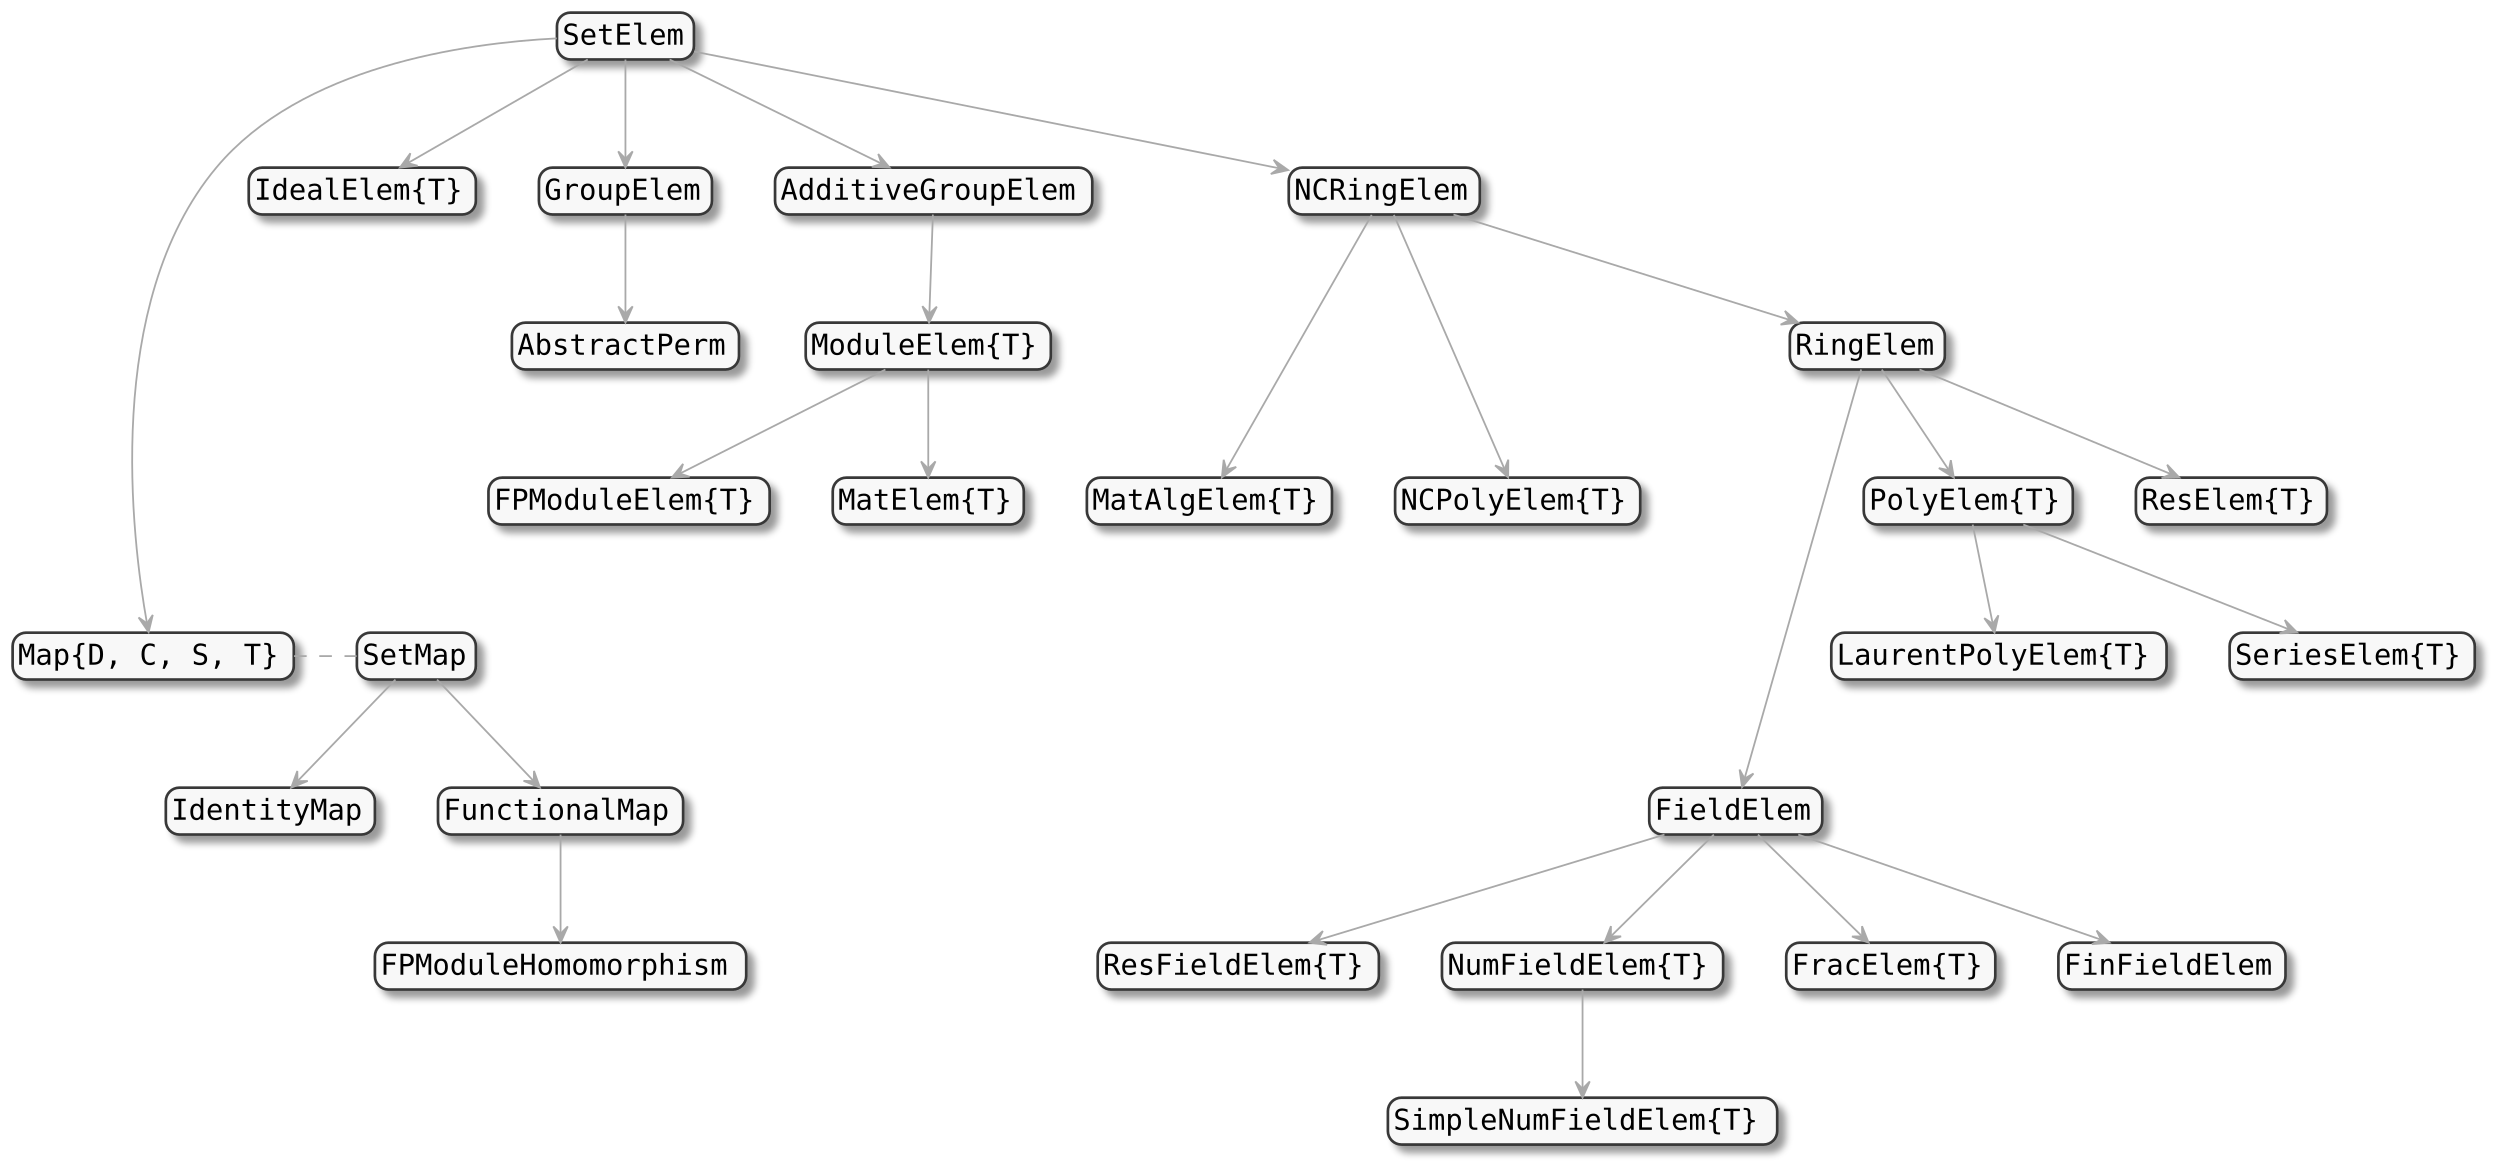
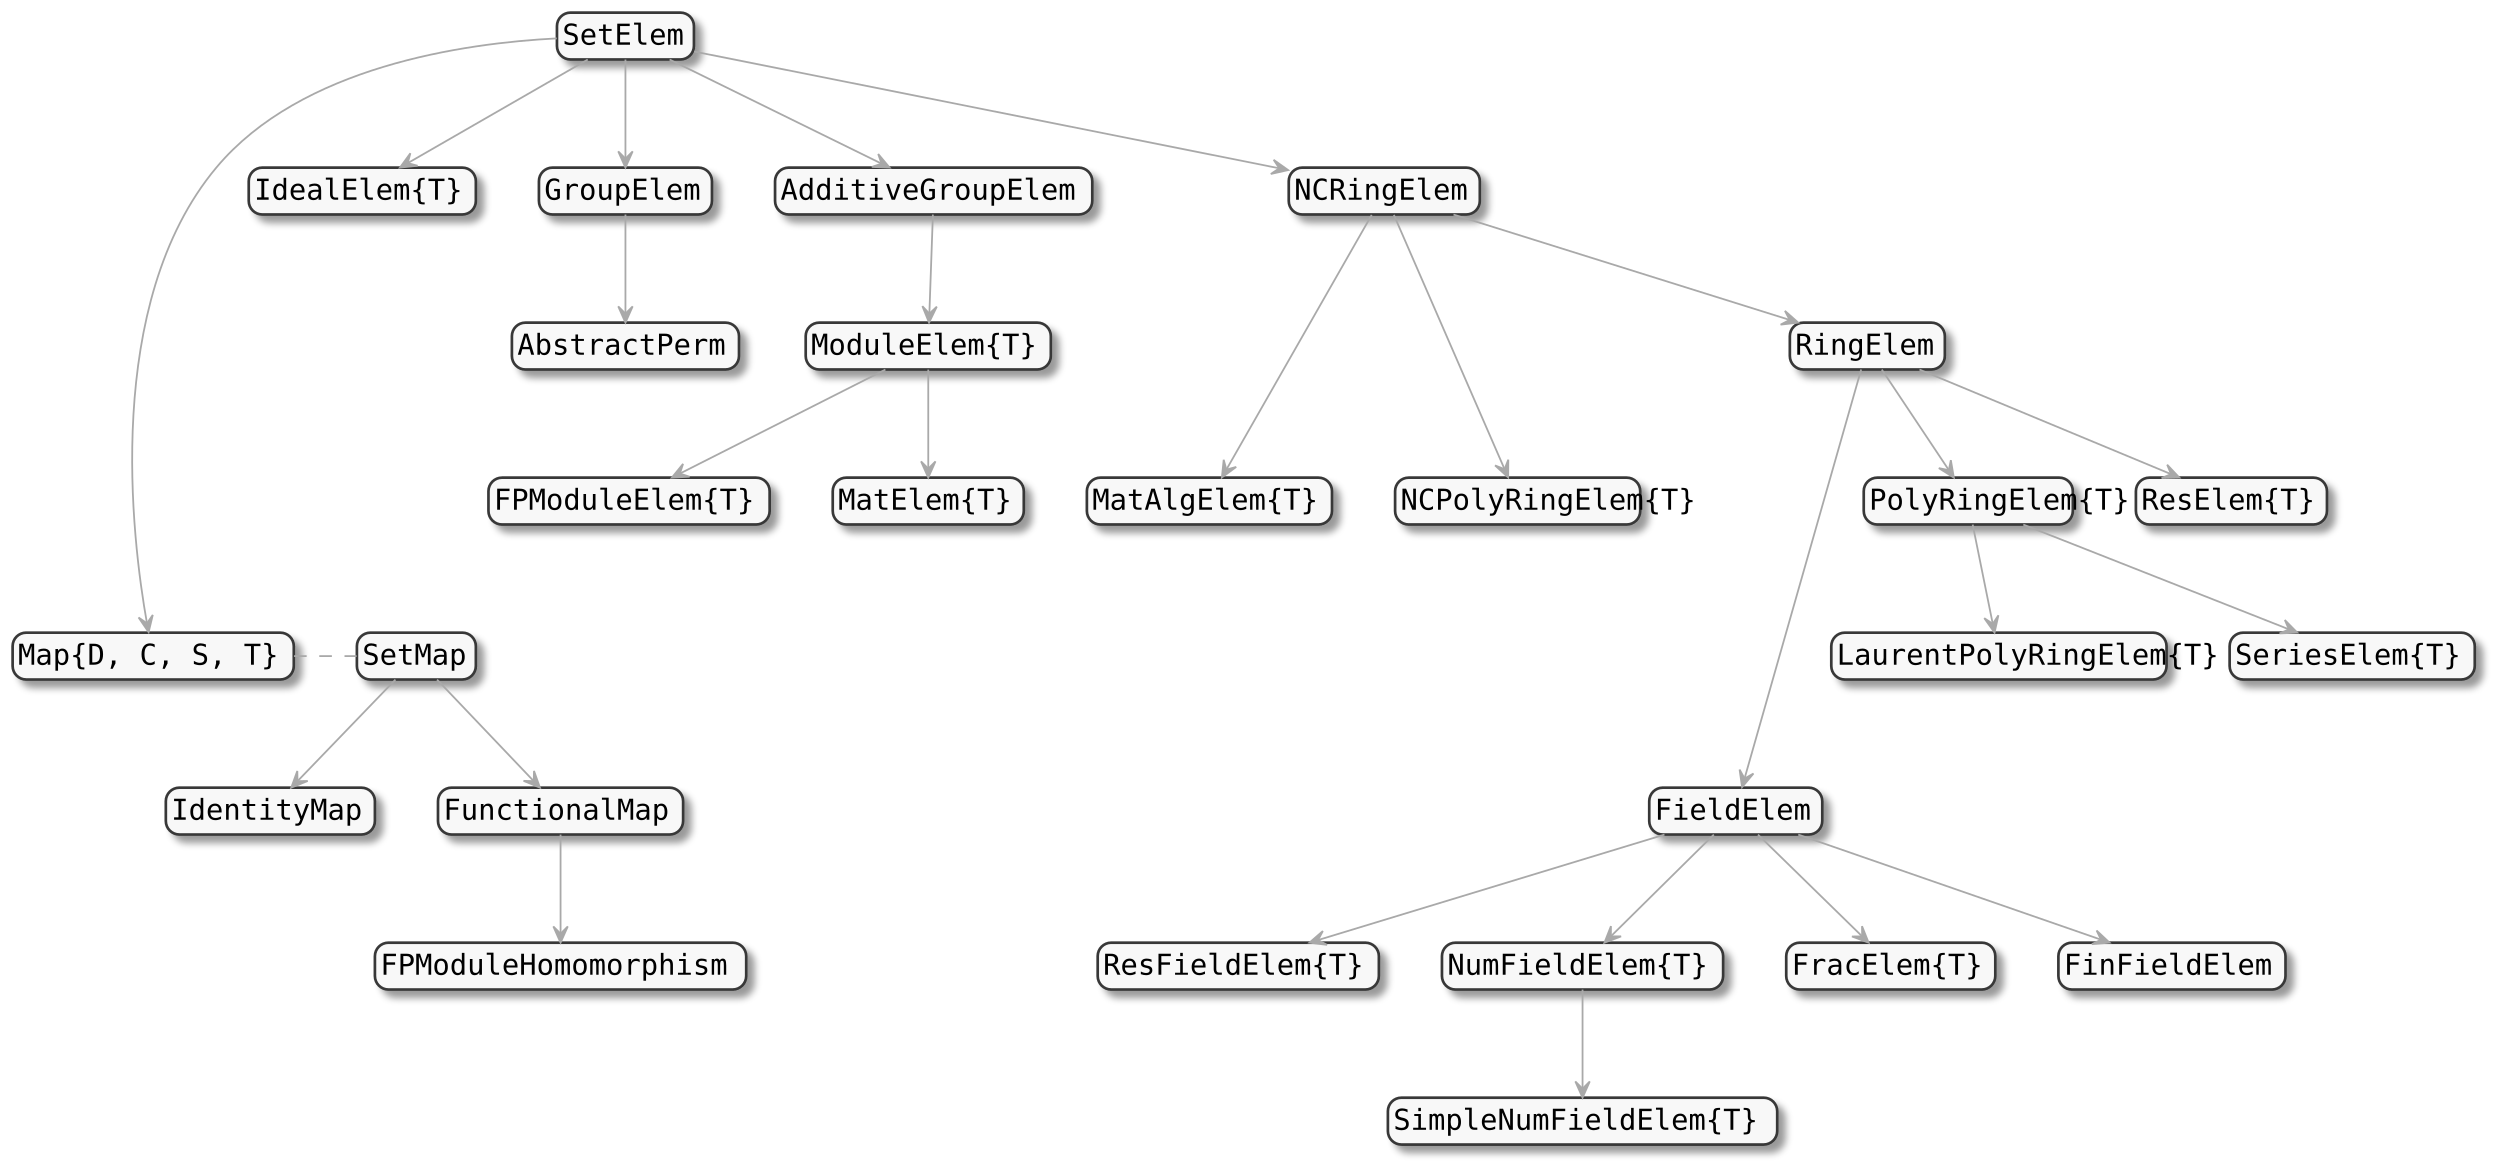
<svg xmlns="http://www.w3.org/2000/svg" contentScriptType="application/ecmascript" contentStyleType="text/css" height="649px" preserveAspectRatio="none" style="width:1387px;height:649px;background:#FFFFFF;" version="1.1" viewBox="0 0 1387 649" width="1387px" zoomAndPan="magnify">
  <defs>
    <filter height="300%" id="fh3s9elwmawy0" width="300%" x="-1" y="-1">
      <feGaussianBlur result="blurOut" stdDeviation="2.0" />
      <feColorMatrix in="blurOut" result="blurOut2" type="matrix" values="0 0 0 0 0 0 0 0 0 0 0 0 0 0 0 0 0 0 .4 0" />
      <feOffset dx="4.0" dy="4.0" in="blurOut2" result="blurOut3" />
      <feBlend in="SourceGraphic" in2="blurOut3" mode="normal" />
    </filter>
  </defs>
  <g>
    <rect fill="#F8F8F8" filter="url(#fh3s9elwmawy0)" height="26" id="SetElem" rx="7.5" ry="7.5" style="stroke:#383838;stroke-width:1.5;" width="76" x="309" y="7" />
    <text fill="#000000" font-family="monospace" font-size="16" lengthAdjust="spacing" textLength="70" x="312" y="24.8">SetElem</text>
    <rect fill="#F8F8F8" filter="url(#fh3s9elwmawy0)" height="26" id="IdealElem{T}" rx="7.5" ry="7.5" style="stroke:#383838;stroke-width:1.5;" width="126" x="138" y="93" />
    <text fill="#000000" font-family="monospace" font-size="16" lengthAdjust="spacing" textLength="120" x="141" y="110.8">IdealElem{T}</text>
    <rect fill="#F8F8F8" filter="url(#fh3s9elwmawy0)" height="26" id="Map{D, C, S, T}" rx="7.5" ry="7.5" style="stroke:#383838;stroke-width:1.5;" width="156" x="7" y="351" />
    <text fill="#000000" font-family="monospace" font-size="16" lengthAdjust="spacing" textLength="150" x="10" y="368.8">Map{D, C, S, T}</text>
    <rect fill="#F8F8F8" filter="url(#fh3s9elwmawy0)" height="26" id="SetMap" rx="7.5" ry="7.5" style="stroke:#383838;stroke-width:1.5;" width="66" x="198" y="351" />
    <text fill="#000000" font-family="monospace" font-size="16" lengthAdjust="spacing" textLength="60" x="201" y="368.8">SetMap</text>
    <rect fill="#F8F8F8" filter="url(#fh3s9elwmawy0)" height="26" id="IdentityMap" rx="7.5" ry="7.5" style="stroke:#383838;stroke-width:1.5;" width="116" x="92" y="437" />
    <text fill="#000000" font-family="monospace" font-size="16" lengthAdjust="spacing" textLength="110" x="95" y="454.8">IdentityMap</text>
    <rect fill="#F8F8F8" filter="url(#fh3s9elwmawy0)" height="26" id="FunctionalMap" rx="7.5" ry="7.5" style="stroke:#383838;stroke-width:1.5;" width="136" x="243" y="437" />
    <text fill="#000000" font-family="monospace" font-size="16" lengthAdjust="spacing" textLength="130" x="246" y="454.8">FunctionalMap</text>
    <rect fill="#F8F8F8" filter="url(#fh3s9elwmawy0)" height="26" id="FPModuleHomomorphism" rx="7.5" ry="7.5" style="stroke:#383838;stroke-width:1.5;" width="206" x="208" y="523" />
    <text fill="#000000" font-family="monospace" font-size="16" lengthAdjust="spacing" textLength="200" x="211" y="540.8">FPModuleHomomorphism</text>
    <rect fill="#F8F8F8" filter="url(#fh3s9elwmawy0)" height="26" id="GroupElem" rx="7.5" ry="7.5" style="stroke:#383838;stroke-width:1.5;" width="96" x="299" y="93" />
    <text fill="#000000" font-family="monospace" font-size="16" lengthAdjust="spacing" textLength="90" x="302" y="110.8">GroupElem</text>
    <rect fill="#F8F8F8" filter="url(#fh3s9elwmawy0)" height="26" id="AbstractPerm" rx="7.5" ry="7.5" style="stroke:#383838;stroke-width:1.5;" width="126" x="284" y="179" />
    <text fill="#000000" font-family="monospace" font-size="16" lengthAdjust="spacing" textLength="120" x="287" y="196.8">AbstractPerm</text>
    <rect fill="#F8F8F8" filter="url(#fh3s9elwmawy0)" height="26" id="AdditiveGroupElem" rx="7.5" ry="7.5" style="stroke:#383838;stroke-width:1.5;" width="176" x="430" y="93" />
    <text fill="#000000" font-family="monospace" font-size="16" lengthAdjust="spacing" textLength="170" x="433" y="110.8">AdditiveGroupElem</text>
    <rect fill="#F8F8F8" filter="url(#fh3s9elwmawy0)" height="26" id="ModuleElem{T}" rx="7.5" ry="7.5" style="stroke:#383838;stroke-width:1.5;" width="136" x="447" y="179" />
    <text fill="#000000" font-family="monospace" font-size="16" lengthAdjust="spacing" textLength="130" x="450" y="196.8">ModuleElem{T}</text>
    <rect fill="#F8F8F8" filter="url(#fh3s9elwmawy0)" height="26" id="FPModuleElem{T}" rx="7.5" ry="7.5" style="stroke:#383838;stroke-width:1.5;" width="156" x="271" y="265" />
    <text fill="#000000" font-family="monospace" font-size="16" lengthAdjust="spacing" textLength="150" x="274" y="282.8">FPModuleElem{T}</text>
    <rect fill="#F8F8F8" filter="url(#fh3s9elwmawy0)" height="26" id="MatElem{T}" rx="7.5" ry="7.5" style="stroke:#383838;stroke-width:1.5;" width="106" x="462" y="265" />
    <text fill="#000000" font-family="monospace" font-size="16" lengthAdjust="spacing" textLength="100" x="465" y="282.8">MatElem{T}</text>
    <rect fill="#F8F8F8" filter="url(#fh3s9elwmawy0)" height="26" id="NCRingElem" rx="7.5" ry="7.5" style="stroke:#383838;stroke-width:1.5;" width="106" x="715" y="93" />
    <text fill="#000000" font-family="monospace" font-size="16" lengthAdjust="spacing" textLength="100" x="718" y="110.8">NCRingElem</text>
    <rect fill="#F8F8F8" filter="url(#fh3s9elwmawy0)" height="26" id="MatAlgElem{T}" rx="7.5" ry="7.5" style="stroke:#383838;stroke-width:1.5;" width="136" x="603" y="265" />
    <text fill="#000000" font-family="monospace" font-size="16" lengthAdjust="spacing" textLength="130" x="606" y="282.8">MatAlgElem{T}</text>
-     <rect fill="#F8F8F8" filter="url(#fh3s9elwmawy0)" height="26" id="NCPolyElem{T}" rx="7.5" ry="7.5" style="stroke:#383838;stroke-width:1.5;" width="136" x="774" y="265" />
-     <text fill="#000000" font-family="monospace" font-size="16" lengthAdjust="spacing" textLength="130" x="777" y="282.8">NCPolyElem{T}</text>
+     <rect fill="#F8F8F8" filter="url(#fh3s9elwmawy0)" height="26" id="NCPolyRingElem{T}" rx="7.5" ry="7.5" style="stroke:#383838;stroke-width:1.5;" width="136" x="774" y="265" />
+     <text fill="#000000" font-family="monospace" font-size="16" lengthAdjust="spacing" textLength="130" x="777" y="282.8">NCPolyRingElem{T}</text>
    <rect fill="#F8F8F8" filter="url(#fh3s9elwmawy0)" height="26" id="RingElem" rx="7.5" ry="7.5" style="stroke:#383838;stroke-width:1.5;" width="86" x="993" y="179" />
    <text fill="#000000" font-family="monospace" font-size="16" lengthAdjust="spacing" textLength="80" x="996" y="196.8">RingElem</text>
-     <rect fill="#F8F8F8" filter="url(#fh3s9elwmawy0)" height="26" id="PolyElem{T}" rx="7.5" ry="7.5" style="stroke:#383838;stroke-width:1.5;" width="116" x="1034" y="265" />
-     <text fill="#000000" font-family="monospace" font-size="16" lengthAdjust="spacing" textLength="110" x="1037" y="282.8">PolyElem{T}</text>
+     <rect fill="#F8F8F8" filter="url(#fh3s9elwmawy0)" height="26" id="PolyRingElem{T}" rx="7.5" ry="7.5" style="stroke:#383838;stroke-width:1.5;" width="116" x="1034" y="265" />
+     <text fill="#000000" font-family="monospace" font-size="16" lengthAdjust="spacing" textLength="110" x="1037" y="282.8">PolyRingElem{T}</text>
    <rect fill="#F8F8F8" filter="url(#fh3s9elwmawy0)" height="26" id="SeriesElem{T}" rx="7.5" ry="7.5" style="stroke:#383838;stroke-width:1.5;" width="136" x="1237" y="351" />
    <text fill="#000000" font-family="monospace" font-size="16" lengthAdjust="spacing" textLength="130" x="1240" y="368.8">SeriesElem{T}</text>
-     <rect fill="#F8F8F8" filter="url(#fh3s9elwmawy0)" height="26" id="LaurentPolyElem{T}" rx="7.5" ry="7.5" style="stroke:#383838;stroke-width:1.5;" width="186" x="1016" y="351" />
-     <text fill="#000000" font-family="monospace" font-size="16" lengthAdjust="spacing" textLength="180" x="1019" y="368.8">LaurentPolyElem{T}</text>
+     <rect fill="#F8F8F8" filter="url(#fh3s9elwmawy0)" height="26" id="LaurentPolyRingElem{T}" rx="7.5" ry="7.5" style="stroke:#383838;stroke-width:1.5;" width="186" x="1016" y="351" />
+     <text fill="#000000" font-family="monospace" font-size="16" lengthAdjust="spacing" textLength="180" x="1019" y="368.8">LaurentPolyRingElem{T}</text>
    <rect fill="#F8F8F8" filter="url(#fh3s9elwmawy0)" height="26" id="ResElem{T}" rx="7.5" ry="7.5" style="stroke:#383838;stroke-width:1.5;" width="106" x="1185" y="265" />
    <text fill="#000000" font-family="monospace" font-size="16" lengthAdjust="spacing" textLength="100" x="1188" y="282.8">ResElem{T}</text>
    <rect fill="#F8F8F8" filter="url(#fh3s9elwmawy0)" height="26" id="FieldElem" rx="7.5" ry="7.5" style="stroke:#383838;stroke-width:1.5;" width="96" x="915" y="437" />
    <text fill="#000000" font-family="monospace" font-size="16" lengthAdjust="spacing" textLength="90" x="918" y="454.8">FieldElem</text>
    <rect fill="#F8F8F8" filter="url(#fh3s9elwmawy0)" height="26" id="FinFieldElem" rx="7.5" ry="7.5" style="stroke:#383838;stroke-width:1.5;" width="126" x="1142" y="523" />
    <text fill="#000000" font-family="monospace" font-size="16" lengthAdjust="spacing" textLength="120" x="1145" y="540.8">FinFieldElem</text>
    <rect fill="#F8F8F8" filter="url(#fh3s9elwmawy0)" height="26" id="ResFieldElem{T}" rx="7.5" ry="7.5" style="stroke:#383838;stroke-width:1.5;" width="156" x="609" y="523" />
    <text fill="#000000" font-family="monospace" font-size="16" lengthAdjust="spacing" textLength="150" x="612" y="540.8">ResFieldElem{T}</text>
    <rect fill="#F8F8F8" filter="url(#fh3s9elwmawy0)" height="26" id="NumFieldElem{T}" rx="7.5" ry="7.5" style="stroke:#383838;stroke-width:1.5;" width="156" x="800" y="523" />
    <text fill="#000000" font-family="monospace" font-size="16" lengthAdjust="spacing" textLength="150" x="803" y="540.8">NumFieldElem{T}</text>
    <rect fill="#F8F8F8" filter="url(#fh3s9elwmawy0)" height="26" id="SimpleNumFieldElem{T}" rx="7.5" ry="7.5" style="stroke:#383838;stroke-width:1.5;" width="216" x="770" y="609" />
    <text fill="#000000" font-family="monospace" font-size="16" lengthAdjust="spacing" textLength="210" x="773" y="626.8">SimpleNumFieldElem{T}</text>
    <rect fill="#F8F8F8" filter="url(#fh3s9elwmawy0)" height="26" id="FracElem{T}" rx="7.5" ry="7.5" style="stroke:#383838;stroke-width:1.5;" width="116" x="991" y="523" />
    <text fill="#000000" font-family="monospace" font-size="16" lengthAdjust="spacing" textLength="110" x="994" y="540.8">FracElem{T}</text>
    <path codeLine="9" d="M326.08,33.04 C299.74,48.19 254.51,74.21 226.26,90.47 " fill="none" id="SetElem-to-IdealElem{T}" style="stroke:#A9A9A9;stroke-width:1.0;" />
    <polygon fill="#A9A9A9" points="221.88,92.99,231.674,91.953,226.21,90.489,227.673,85.025,221.88,92.99" style="stroke:#A9A9A9;stroke-width:1.0;" />
    <path codeLine="13" d="M308.9,21.3 C257.48,23.93 166.94,36.85 120,93 C57.09,168.25 73.17,298.9 81.52,345.7 " fill="none" id="SetElem-to-Map{D, C, S, T}" style="stroke:#A9A9A9;stroke-width:1.0;" />
    <polygon fill="#A9A9A9" points="82.45,350.73,84.763,341.157,81.549,345.812,76.894,342.598,82.45,350.73" style="stroke:#A9A9A9;stroke-width:1.0;" />
    <path codeLine="14" d="M163.13,364 C174.71,364 186.29,364 197.86,364 " fill="none" id="Map{D, C, S, T}-SetMap" style="stroke:#A9A9A9;stroke-width:1.0;stroke-dasharray:7.0,7.0;" />
    <path codeLine="15" d="M219.39,377.04 C205.2,391.76 181.12,416.72 165.39,433.04 " fill="none" id="SetMap-to-IdentityMap" style="stroke:#A9A9A9;stroke-width:1.0;" />
    <polygon fill="#A9A9A9" points="161.58,436.99,170.707,433.288,165.051,433.391,164.948,427.735,161.58,436.99" style="stroke:#A9A9A9;stroke-width:1.0;" />
    <path codeLine="16" d="M242.46,377.04 C256.48,391.76 280.26,416.72 295.8,433.04 " fill="none" id="SetMap-to-FunctionalMap" style="stroke:#A9A9A9;stroke-width:1.0;" />
    <polygon fill="#A9A9A9" points="299.56,436.99,296.267,427.708,296.118,433.363,290.464,433.214,299.56,436.99" style="stroke:#A9A9A9;stroke-width:1.0;" />
    <path codeLine="17" d="M311,463.04 C311,477.38 311,501.46 311,517.78 " fill="none" id="FunctionalMap-to-FPModuleHomomorphism" style="stroke:#A9A9A9;stroke-width:1.0;" />
    <polygon fill="#A9A9A9" points="311,522.99,315,513.99,311,517.99,307,513.99,311,522.99" style="stroke:#A9A9A9;stroke-width:1.0;" />
    <path codeLine="20" d="M347,33.04 C347,47.38 347,71.46 347,87.78 " fill="none" id="SetElem-to-GroupElem" style="stroke:#A9A9A9;stroke-width:1.0;" />
    <polygon fill="#A9A9A9" points="347,92.99,351,83.99,347,87.99,343,83.99,347,92.99" style="stroke:#A9A9A9;stroke-width:1.0;" />
    <path codeLine="21" d="M347,119.04 C347,133.38 347,157.46 347,173.78 " fill="none" id="GroupElem-to-AbstractPerm" style="stroke:#A9A9A9;stroke-width:1.0;" />
    <polygon fill="#A9A9A9" points="347,178.99,351,169.99,347,173.99,343,169.99,347,178.99" style="stroke:#A9A9A9;stroke-width:1.0;" />
    <path codeLine="24" d="M371.5,33.04 C402.48,48.26 455.77,74.43 488.82,90.67 " fill="none" id="SetElem-to-AdditiveGroupElem" style="stroke:#A9A9A9;stroke-width:1.0;" />
    <polygon fill="#A9A9A9" points="493.55,92.99,487.231,85.436,489.061,90.788,483.708,92.618,493.55,92.99" style="stroke:#A9A9A9;stroke-width:1.0;" />
    <path codeLine="25" d="M517.57,119.04 C517.06,133.38 516.2,157.46 515.62,173.78 " fill="none" id="AdditiveGroupElem-to-ModuleElem{T}" style="stroke:#A9A9A9;stroke-width:1.0;" />
    <polygon fill="#A9A9A9" points="515.43,178.99,519.736,170.132,515.601,173.993,511.741,169.858,515.43,178.99" style="stroke:#A9A9A9;stroke-width:1.0;" />
    <path codeLine="26" d="M491.22,205.04 C461.14,220.26 409.41,246.43 377.33,262.67 " fill="none" id="ModuleElem{T}-to-FPModuleElem{T}" style="stroke:#A9A9A9;stroke-width:1.0;" />
    <polygon fill="#A9A9A9" points="372.74,264.99,382.576,264.493,377.201,262.731,378.962,257.355,372.74,264.99" style="stroke:#A9A9A9;stroke-width:1.0;" />
    <path codeLine="27" d="M515,205.04 C515,219.38 515,243.46 515,259.78 " fill="none" id="ModuleElem{T}-to-MatElem{T}" style="stroke:#A9A9A9;stroke-width:1.0;" />
    <polygon fill="#A9A9A9" points="515,264.99,519,255.99,515,259.99,511,255.99,515,264.99" style="stroke:#A9A9A9;stroke-width:1.0;" />
    <path codeLine="30" d="M385.1,28.6 C458.93,43.33 621.88,75.85 709.51,93.33 " fill="none" id="SetElem-to-NCRingElem" style="stroke:#A9A9A9;stroke-width:1.0;" />
    <polygon fill="#A9A9A9" points="714.66,94.36,706.622,88.668,709.758,93.377,705.049,96.512,714.66,94.36" style="stroke:#A9A9A9;stroke-width:1.0;" />
    <path codeLine="31" d="M761.02,119.23 C743.97,149.12 700.12,225.97 680.61,260.16 " fill="none" id="NCRingElem-to-MatAlgElem{T}" style="stroke:#A9A9A9;stroke-width:1.0;" />
    <polygon fill="#A9A9A9" points="677.91,264.88,685.852,259.056,680.394,260.541,678.909,255.082,677.91,264.88" style="stroke:#A9A9A9;stroke-width:1.0;" />
-     <path codeLine="32" d="M773.32,119.23 C786.34,149.12 819.79,225.97 834.67,260.16 " fill="none" id="NCRingElem-to-NCPolyElem{T}" style="stroke:#A9A9A9;stroke-width:1.0;" />
+     <path codeLine="32" d="M773.32,119.23 C786.34,149.12 819.79,225.97 834.67,260.16 " fill="none" id="NCRingElem-to-NCPolyRingElem{T}" style="stroke:#A9A9A9;stroke-width:1.0;" />
    <polygon fill="#A9A9A9" points="836.73,264.88,836.798,255.031,834.731,260.297,829.466,258.229,836.73,264.88" style="stroke:#A9A9A9;stroke-width:1.0;" />
    <path codeLine="33" d="M806.4,119.04 C855.75,134.5 941.21,161.29 992.79,177.46 " fill="none" id="NCRingElem-to-RingElem" style="stroke:#A9A9A9;stroke-width:1.0;" />
    <polygon fill="#A9A9A9" points="997.67,178.99,990.284,172.475,992.9,177.49,987.885,180.107,997.67,178.99" style="stroke:#A9A9A9;stroke-width:1.0;" />
-     <path codeLine="36" d="M1044.02,205.04 C1053.75,219.63 1070.2,244.3 1081.08,260.62 " fill="none" id="RingElem-to-PolyElem{T}" style="stroke:#A9A9A9;stroke-width:1.0;" />
+     <path codeLine="36" d="M1044.02,205.04 C1053.75,219.63 1070.2,244.3 1081.08,260.62 " fill="none" id="RingElem-to-PolyRingElem{T}" style="stroke:#A9A9A9;stroke-width:1.0;" />
    <polygon fill="#A9A9A9" points="1083.99,264.99,1082.326,255.283,1081.216,260.83,1075.669,259.72,1083.99,264.99" style="stroke:#A9A9A9;stroke-width:1.0;" />
-     <path codeLine="37" d="M1122.52,291.04 C1161.43,306.38 1228.57,332.86 1269.66,349.06 " fill="none" id="PolyElem{T}-to-SeriesElem{T}" style="stroke:#A9A9A9;stroke-width:1.0;" />
+     <path codeLine="37" d="M1122.52,291.04 C1161.43,306.38 1228.57,332.86 1269.66,349.06 " fill="none" id="PolyRingElem{T}-to-SeriesElem{T}" style="stroke:#A9A9A9;stroke-width:1.0;" />
    <polygon fill="#A9A9A9" points="1274.54,350.99,1267.624,343.977,1269.886,349.163,1264.701,351.424,1274.54,350.99" style="stroke:#A9A9A9;stroke-width:1.0;" />
-     <path codeLine="38" d="M1094.44,291.04 C1097.34,305.38 1102.21,329.46 1105.51,345.78 " fill="none" id="PolyElem{T}-to-LaurentPolyElem{T}" style="stroke:#A9A9A9;stroke-width:1.0;" />
+     <path codeLine="38" d="M1094.44,291.04 C1097.34,305.38 1102.21,329.46 1105.51,345.78 " fill="none" id="PolyRingElem{T}-to-LaurentPolyRingElem{T}" style="stroke:#A9A9A9;stroke-width:1.0;" />
    <polygon fill="#A9A9A9" points="1106.57,350.99,1108.716,341.378,1105.584,346.088,1100.874,342.956,1106.57,350.99" style="stroke:#A9A9A9;stroke-width:1.0;" />
    <path codeLine="39" d="M1064.94,205.04 C1101.84,220.38 1165.52,246.86 1204.49,263.06 " fill="none" id="RingElem-to-ResElem{T}" style="stroke:#A9A9A9;stroke-width:1.0;" />
    <polygon fill="#A9A9A9" points="1209.11,264.99,1202.349,257.829,1204.497,263.062,1199.264,265.21,1209.11,264.99" style="stroke:#A9A9A9;stroke-width:1.0;" />
    <path codeLine="40" d="M1032.58,205 C1020.77,246.4 981.74,383.29 967.91,431.78 " fill="none" id="RingElem-to-FieldElem" style="stroke:#A9A9A9;stroke-width:1.0;" />
    <polygon fill="#A9A9A9" points="966.5,436.72,972.819,429.165,967.874,431.912,965.126,426.967,966.5,436.72" style="stroke:#A9A9A9;stroke-width:1.0;" />
    <path codeLine="43" d="M997.67,463.04 C1042.06,478.44 1118.79,505.07 1165.42,521.26 " fill="none" id="FieldElem-to-FinFieldElem" style="stroke:#A9A9A9;stroke-width:1.0;" />
    <polygon fill="#A9A9A9" points="1170.39,522.99,1163.201,516.258,1165.667,521.349,1160.576,523.815,1170.39,522.99" style="stroke:#A9A9A9;stroke-width:1.0;" />
    <path codeLine="44" d="M923.46,463.04 C872.63,478.5 784.62,505.29 731.5,521.46 " fill="none" id="FieldElem-to-ResFieldElem{T}" style="stroke:#A9A9A9;stroke-width:1.0;" />
    <polygon fill="#A9A9A9" points="726.47,522.99,736.245,524.195,731.253,521.534,733.915,516.542,726.47,522.99" style="stroke:#A9A9A9;stroke-width:1.0;" />
    <path codeLine="45" d="M950.82,463.04 C935.8,477.88 910.23,503.15 893.73,519.45 " fill="none" id="FieldElem-to-NumFieldElem{T}" style="stroke:#A9A9A9;stroke-width:1.0;" />
    <polygon fill="#A9A9A9" points="890.16,522.99,899.374,519.51,893.717,519.476,893.751,513.819,890.16,522.99" style="stroke:#A9A9A9;stroke-width:1.0;" />
    <path codeLine="46" d="M878,549.04 C878,563.38 878,587.46 878,603.78 " fill="none" id="NumFieldElem{T}-to-SimpleNumFieldElem{T}" style="stroke:#A9A9A9;stroke-width:1.0;" />
    <polygon fill="#A9A9A9" points="878,608.99,882,599.99,878,603.99,874,599.99,878,608.99" style="stroke:#A9A9A9;stroke-width:1.0;" />
    <path codeLine="47" d="M975.32,463.04 C990.52,477.88 1016.39,503.15 1033.08,519.45 " fill="none" id="FieldElem-to-FracElem{T}" style="stroke:#A9A9A9;stroke-width:1.0;" />
    <polygon fill="#A9A9A9" points="1036.7,522.99,1033.053,513.841,1033.122,519.497,1027.466,519.566,1036.7,522.99" style="stroke:#A9A9A9;stroke-width:1.0;" />
  </g>
</svg>
